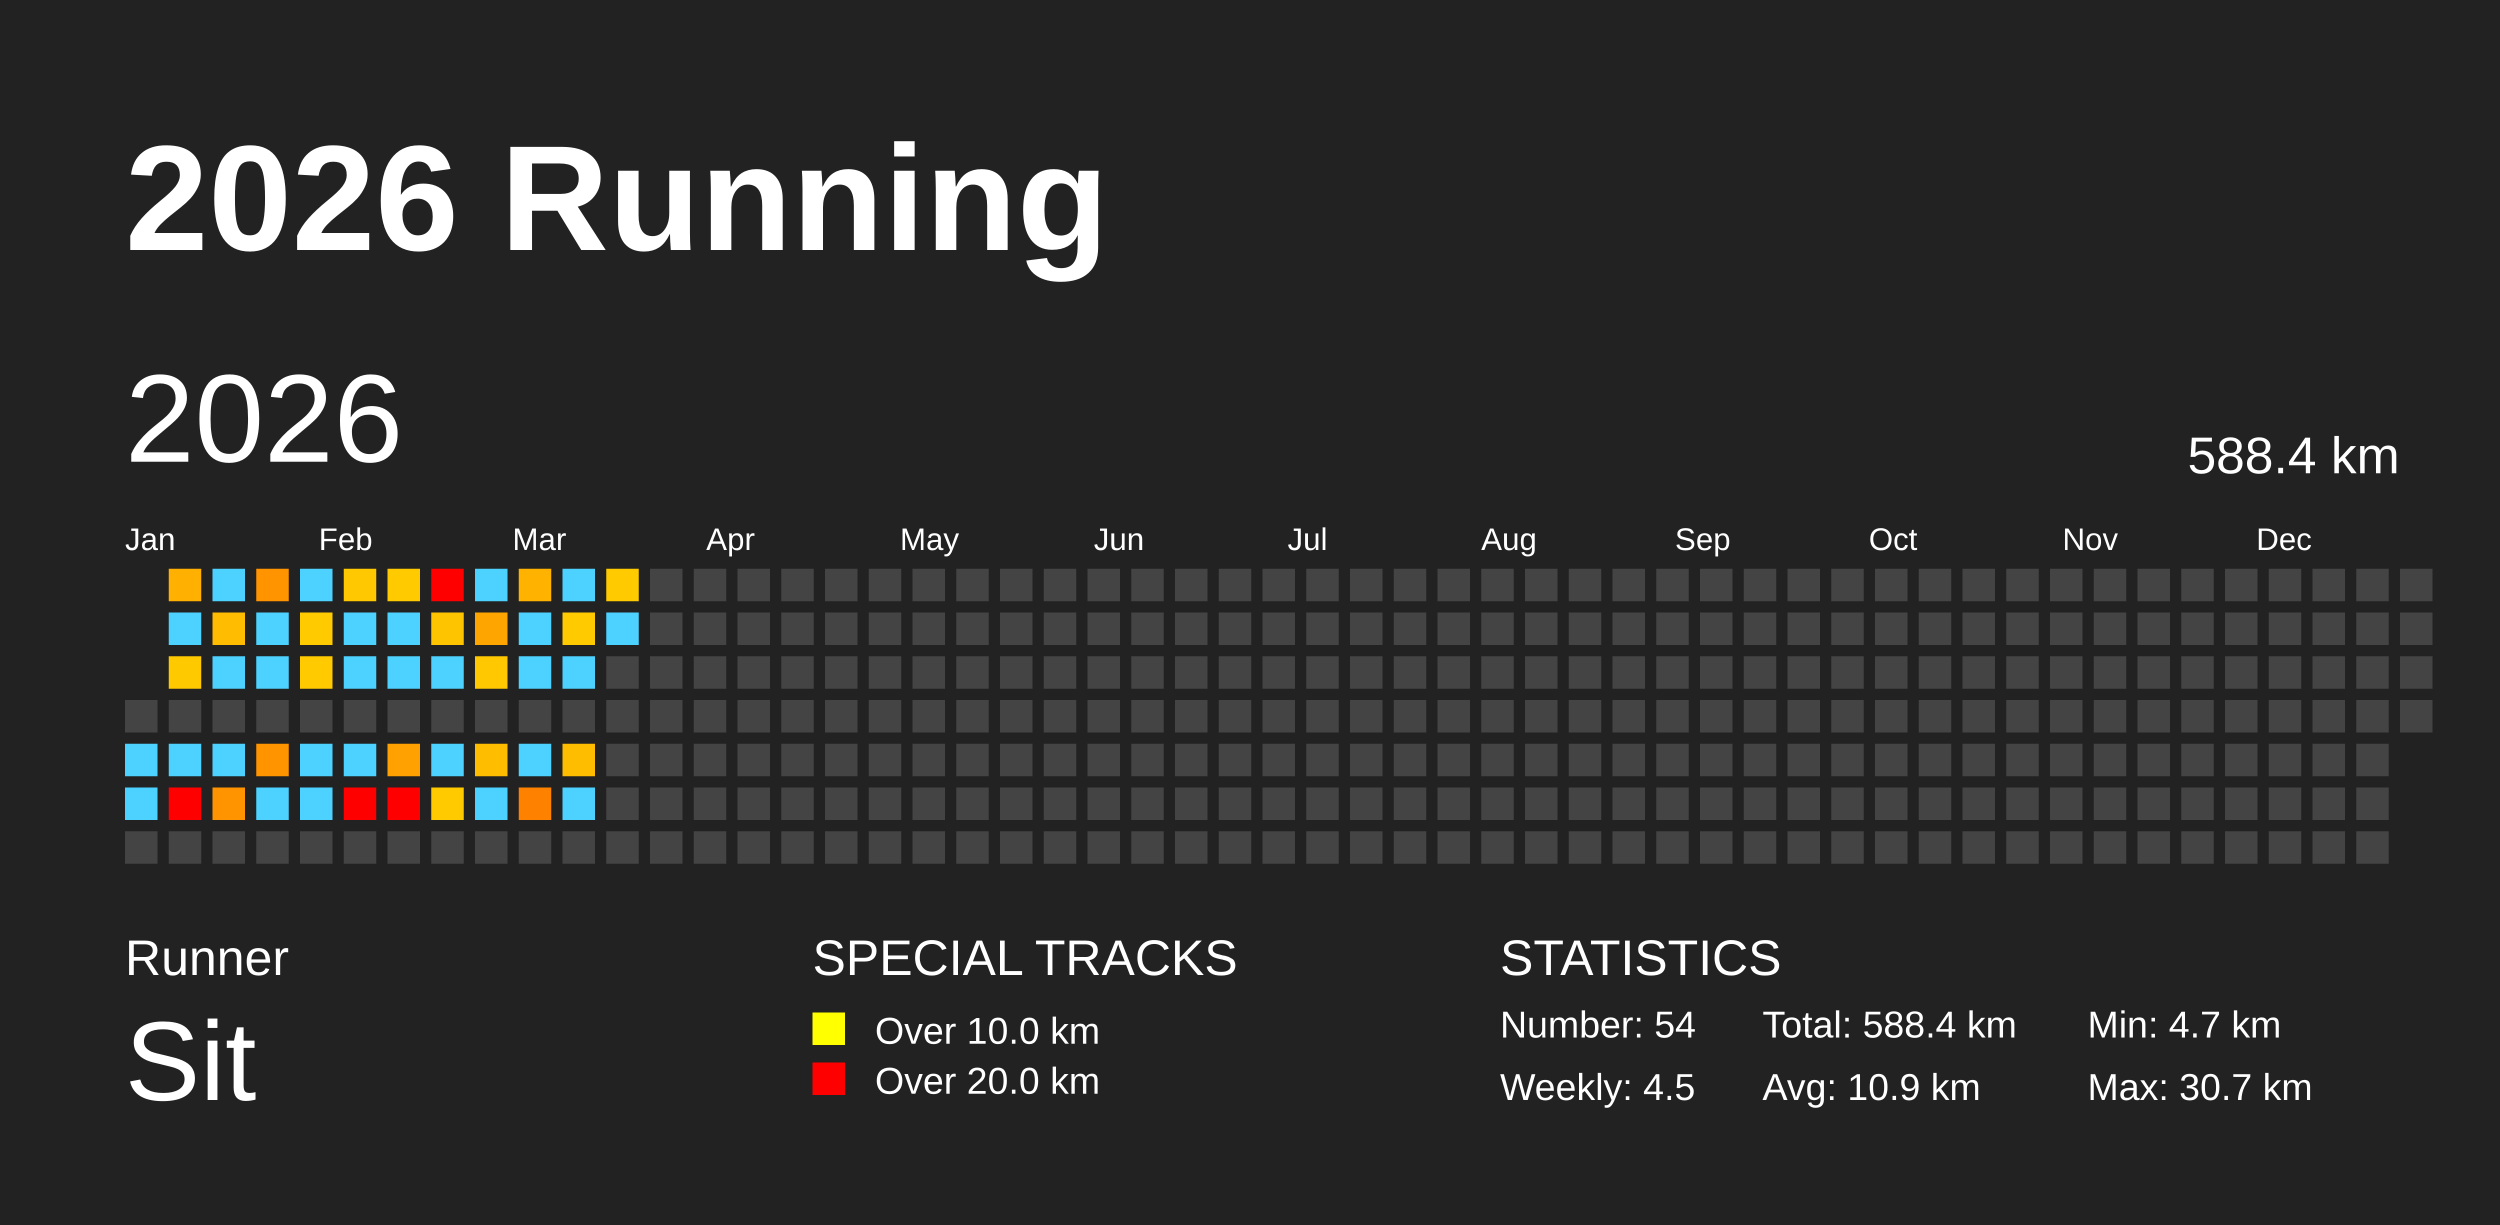
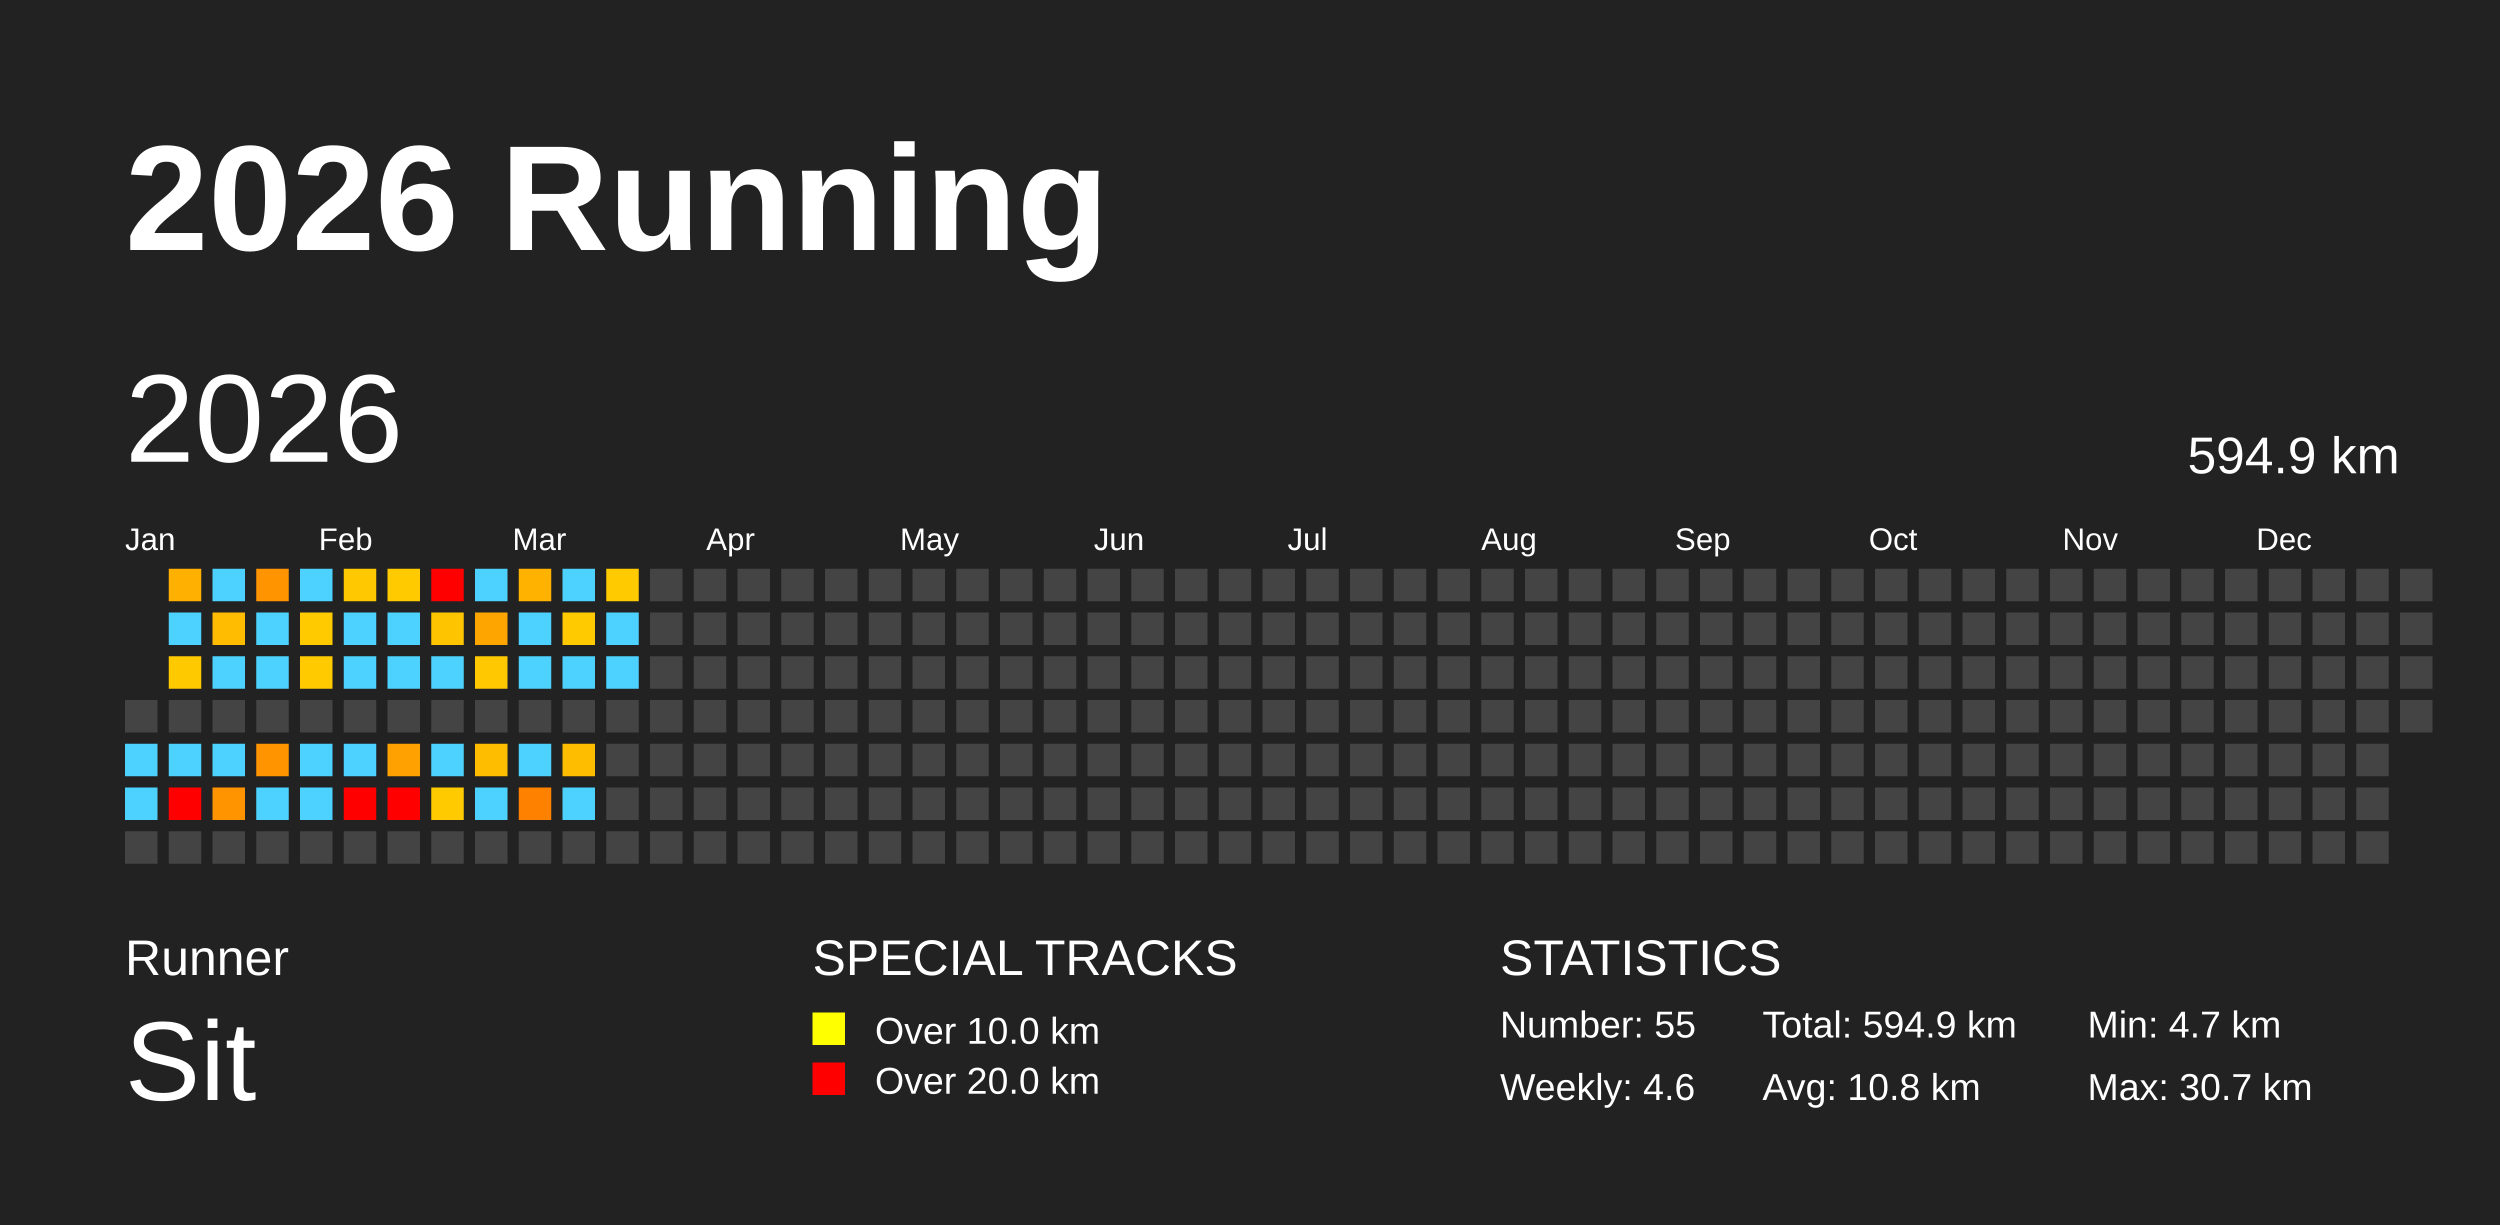
<svg xmlns="http://www.w3.org/2000/svg" baseProfile="full" height="98mm" version="1.1" viewBox="0,0,200,98" width="200mm">
  <defs />
  <rect fill="#222222" height="98" width="200" x="0" y="0" />
  <text fill="#FFFFFF" style="font-size:12px; font-family:Arial; font-weight:bold;" x="10" y="20">2026 Running</text>
  <text fill="#FFFFFF" style="font-size:4px; font-family:Arial" x="10" y="78">Runner</text>
  <text fill="#FFFFFF" style="font-size:9px; font-family:Arial" x="10" y="88">Sit</text>
  <text fill="#FFFFFF" style="font-size:4px; font-family:Arial" x="65" y="78">SPECIAL TRACKS</text>
  <rect fill="yellow" height="2.6" width="2.6" x="65" y="81" />
  <text fill="#FFFFFF" style="font-size:3px; font-family:Arial" x="70" y="83.5">Over 10.0 km</text>
  <rect fill="red" height="2.6" width="2.6" x="65" y="85" />
  <text fill="#FFFFFF" style="font-size:3px; font-family:Arial" x="70" y="87.5">Over 20.0 km</text>
  <text fill="#FFFFFF" style="font-size:4px; font-family:Arial" x="120" y="78">STATISTICS</text>
-   <text fill="#FFFFFF" style="font-size:3px; font-family:Arial" x="120" y="83">Number: 54</text>
-   <text fill="#FFFFFF" style="font-size:3px; font-family:Arial" x="120" y="88">Weekly: 4.5</text>
-   <text fill="#FFFFFF" style="font-size:3px; font-family:Arial" x="141" y="83">Total: 588.4 km</text>
-   <text fill="#FFFFFF" style="font-size:3px; font-family:Arial" x="141" y="88">Avg: 10.9 km</text>
+   <text fill="#FFFFFF" style="font-size:3px; font-family:Arial" x="120" y="83">Number: 55</text>
+   <text fill="#FFFFFF" style="font-size:3px; font-family:Arial" x="120" y="88">Weekly: 4.6</text>
+   <text fill="#FFFFFF" style="font-size:3px; font-family:Arial" x="141" y="83">Total: 594.9 km</text>
+   <text fill="#FFFFFF" style="font-size:3px; font-family:Arial" x="141" y="88">Avg: 10.8 km</text>
  <text fill="#FFFFFF" style="font-size:3px; font-family:Arial" x="167" y="83">Min: 4.7 km</text>
  <text fill="#FFFFFF" style="font-size:3px; font-family:Arial" x="167" y="88">Max: 30.7 km</text>
  <text dominant-baseline="hanging" fill="#FFFFFF" style="font-size:10.0px; font-family:Arial;" x="10" y="30">2026</text>
-   <text dominant-baseline="hanging" fill="#FFFFFF" style="font-size:4.125px; font-family:Arial;" x="175" y="35">588.4 km</text>
+   <text dominant-baseline="hanging" fill="#FFFFFF" style="font-size:4.125px; font-family:Arial;" x="175" y="35">594.9 km</text>
  <text fill="#FFFFFF" style="font-size:2.5px; font-family:Arial" x="10.0" y="44">Jan</text>
  <text fill="#FFFFFF" style="font-size:2.5px; font-family:Arial" x="25.5" y="44">Feb</text>
  <text fill="#FFFFFF" style="font-size:2.5px; font-family:Arial" x="41.0" y="44">Mar</text>
  <text fill="#FFFFFF" style="font-size:2.5px; font-family:Arial" x="56.5" y="44">Apr</text>
  <text fill="#FFFFFF" style="font-size:2.5px; font-family:Arial" x="72.0" y="44">May</text>
  <text fill="#FFFFFF" style="font-size:2.5px; font-family:Arial" x="87.5" y="44">Jun</text>
  <text fill="#FFFFFF" style="font-size:2.5px; font-family:Arial" x="103.0" y="44">Jul</text>
  <text fill="#FFFFFF" style="font-size:2.5px; font-family:Arial" x="118.5" y="44">Aug</text>
  <text fill="#FFFFFF" style="font-size:2.5px; font-family:Arial" x="134.0" y="44">Sep</text>
  <text fill="#FFFFFF" style="font-size:2.5px; font-family:Arial" x="149.5" y="44">Oct</text>
  <text fill="#FFFFFF" style="font-size:2.5px; font-family:Arial" x="165.0" y="44">Nov</text>
  <text fill="#FFFFFF" style="font-size:2.5px; font-family:Arial" x="180.5" y="44">Dec</text>
  <rect fill="#444444" height="2.6" width="2.6" x="10.0" y="56.0" />
  <rect fill="#4dd2ff" height="2.6" width="2.6" x="10.0" y="59.5" />
  <rect fill="#4dd2ff" height="2.6" width="2.6" x="10.0" y="63.0" />
  <rect fill="#444444" height="2.6" width="2.6" x="10.0" y="66.5" />
  <rect fill="#ffb000" height="2.6" width="2.6" x="13.5" y="45.5" />
  <rect fill="#4dd2ff" height="2.6" width="2.6" x="13.5" y="49.0" />
  <rect fill="#ffc900" height="2.6" width="2.6" x="13.5" y="52.5" />
  <rect fill="#444444" height="2.6" width="2.6" x="13.5" y="56.0" />
  <rect fill="#4dd2ff" height="2.6" width="2.6" x="13.5" y="59.5" />
  <rect fill="red" height="2.6" width="2.6" x="13.5" y="63.0" />
  <rect fill="#444444" height="2.6" width="2.6" x="13.5" y="66.5" />
  <rect fill="#4dd2ff" height="2.6" width="2.6" x="17.0" y="45.5" />
  <rect fill="#ffbc00" height="2.6" width="2.6" x="17.0" y="49.0" />
  <rect fill="#4dd2ff" height="2.6" width="2.6" x="17.0" y="52.5" />
  <rect fill="#444444" height="2.6" width="2.6" x="17.0" y="56.0" />
  <rect fill="#4dd2ff" height="2.6" width="2.6" x="17.0" y="59.5" />
  <rect fill="#ff9400" height="2.6" width="2.6" x="17.0" y="63.0" />
  <rect fill="#444444" height="2.6" width="2.6" x="17.0" y="66.5" />
  <rect fill="#ff9300" height="2.6" width="2.6" x="20.5" y="45.5" />
  <rect fill="#4dd2ff" height="2.6" width="2.6" x="20.5" y="49.0" />
  <rect fill="#4dd2ff" height="2.6" width="2.6" x="20.5" y="52.5" />
  <rect fill="#444444" height="2.6" width="2.6" x="20.5" y="56.0" />
  <rect fill="#ff9300" height="2.6" width="2.6" x="20.5" y="59.5" />
  <rect fill="#4dd2ff" height="2.6" width="2.6" x="20.5" y="63.0" />
  <rect fill="#444444" height="2.6" width="2.6" x="20.5" y="66.5" />
  <rect fill="#4dd2ff" height="2.6" width="2.6" x="24.0" y="45.5" />
  <rect fill="#ffca00" height="2.6" width="2.6" x="24.0" y="49.0" />
  <rect fill="#ffcb00" height="2.6" width="2.6" x="24.0" y="52.5" />
  <rect fill="#444444" height="2.6" width="2.6" x="24.0" y="56.0" />
  <rect fill="#4dd2ff" height="2.6" width="2.6" x="24.0" y="59.5" />
  <rect fill="#4dd2ff" height="2.6" width="2.6" x="24.0" y="63.0" />
  <rect fill="#444444" height="2.6" width="2.6" x="24.0" y="66.5" />
  <rect fill="#ffc800" height="2.6" width="2.6" x="27.5" y="45.5" />
  <rect fill="#4dd2ff" height="2.6" width="2.6" x="27.5" y="49.0" />
  <rect fill="#4dd2ff" height="2.6" width="2.6" x="27.5" y="52.5" />
  <rect fill="#444444" height="2.6" width="2.6" x="27.5" y="56.0" />
  <rect fill="#4dd2ff" height="2.6" width="2.6" x="27.5" y="59.5" />
  <rect fill="red" height="2.6" width="2.6" x="27.5" y="63.0" />
  <rect fill="#444444" height="2.6" width="2.6" x="27.5" y="66.5" />
  <rect fill="#ffcb00" height="2.6" width="2.6" x="31.0" y="45.5" />
  <rect fill="#4dd2ff" height="2.6" width="2.6" x="31.0" y="49.0" />
  <rect fill="#4dd2ff" height="2.6" width="2.6" x="31.0" y="52.5" />
  <rect fill="#444444" height="2.6" width="2.6" x="31.0" y="56.0" />
  <rect fill="#ffa100" height="2.6" width="2.6" x="31.0" y="59.5" />
  <rect fill="red" height="2.6" width="2.6" x="31.0" y="63.0" />
  <rect fill="#444444" height="2.6" width="2.6" x="31.0" y="66.5" />
  <rect fill="red" height="2.6" width="2.6" x="34.5" y="45.5" />
  <rect fill="#ffc400" height="2.6" width="2.6" x="34.5" y="49.0" />
  <rect fill="#4dd2ff" height="2.6" width="2.6" x="34.5" y="52.5" />
  <rect fill="#444444" height="2.6" width="2.6" x="34.5" y="56.0" />
  <rect fill="#4dd2ff" height="2.6" width="2.6" x="34.5" y="59.5" />
  <rect fill="#ffcb00" height="2.6" width="2.6" x="34.5" y="63.0" />
  <rect fill="#444444" height="2.6" width="2.6" x="34.5" y="66.5" />
  <rect fill="#4dd2ff" height="2.6" width="2.6" x="38.0" y="45.5" />
  <rect fill="#ffa500" height="2.6" width="2.6" x="38.0" y="49.0" />
  <rect fill="#ffc800" height="2.6" width="2.6" x="38.0" y="52.5" />
  <rect fill="#444444" height="2.6" width="2.6" x="38.0" y="56.0" />
  <rect fill="#ffbd00" height="2.6" width="2.6" x="38.0" y="59.5" />
  <rect fill="#4dd2ff" height="2.6" width="2.6" x="38.0" y="63.0" />
  <rect fill="#444444" height="2.6" width="2.6" x="38.0" y="66.5" />
  <rect fill="#ffb300" height="2.6" width="2.6" x="41.5" y="45.5" />
  <rect fill="#4dd2ff" height="2.6" width="2.6" x="41.5" y="49.0" />
  <rect fill="#4dd2ff" height="2.6" width="2.6" x="41.5" y="52.5" />
  <rect fill="#444444" height="2.6" width="2.6" x="41.5" y="56.0" />
  <rect fill="#4dd2ff" height="2.6" width="2.6" x="41.5" y="59.5" />
  <rect fill="#ff8100" height="2.6" width="2.6" x="41.5" y="63.0" />
  <rect fill="#444444" height="2.6" width="2.6" x="41.5" y="66.5" />
  <rect fill="#4dd2ff" height="2.6" width="2.6" x="45.0" y="45.5" />
  <rect fill="#ffca00" height="2.6" width="2.6" x="45.0" y="49.0" />
  <rect fill="#4dd2ff" height="2.6" width="2.6" x="45.0" y="52.5" />
  <rect fill="#444444" height="2.6" width="2.6" x="45.0" y="56.0" />
  <rect fill="#ffbd00" height="2.6" width="2.6" x="45.0" y="59.5" />
  <rect fill="#4dd2ff" height="2.6" width="2.6" x="45.0" y="63.0" />
  <rect fill="#444444" height="2.6" width="2.6" x="45.0" y="66.5" />
  <rect fill="#ffca00" height="2.6" width="2.6" x="48.5" y="45.5" />
  <rect fill="#4dd2ff" height="2.6" width="2.6" x="48.5" y="49.0" />
-   <rect fill="#444444" height="2.6" width="2.6" x="48.5" y="52.5" />
+   <rect fill="#4dd2ff" height="2.6" width="2.6" x="48.5" y="52.5" />
  <rect fill="#444444" height="2.6" width="2.6" x="48.5" y="56.0" />
  <rect fill="#444444" height="2.6" width="2.6" x="48.5" y="59.5" />
  <rect fill="#444444" height="2.6" width="2.6" x="48.5" y="63.0" />
  <rect fill="#444444" height="2.6" width="2.6" x="48.5" y="66.5" />
  <rect fill="#444444" height="2.6" width="2.6" x="52.0" y="45.5" />
  <rect fill="#444444" height="2.6" width="2.6" x="52.0" y="49.0" />
  <rect fill="#444444" height="2.6" width="2.6" x="52.0" y="52.5" />
  <rect fill="#444444" height="2.6" width="2.6" x="52.0" y="56.0" />
  <rect fill="#444444" height="2.6" width="2.6" x="52.0" y="59.5" />
  <rect fill="#444444" height="2.6" width="2.6" x="52.0" y="63.0" />
  <rect fill="#444444" height="2.6" width="2.6" x="52.0" y="66.5" />
  <rect fill="#444444" height="2.6" width="2.6" x="55.5" y="45.5" />
  <rect fill="#444444" height="2.6" width="2.6" x="55.5" y="49.0" />
  <rect fill="#444444" height="2.6" width="2.6" x="55.5" y="52.5" />
  <rect fill="#444444" height="2.6" width="2.6" x="55.5" y="56.0" />
  <rect fill="#444444" height="2.6" width="2.6" x="55.5" y="59.5" />
  <rect fill="#444444" height="2.6" width="2.6" x="55.5" y="63.0" />
  <rect fill="#444444" height="2.6" width="2.6" x="55.5" y="66.5" />
  <rect fill="#444444" height="2.6" width="2.6" x="59.0" y="45.5" />
  <rect fill="#444444" height="2.6" width="2.6" x="59.0" y="49.0" />
  <rect fill="#444444" height="2.6" width="2.6" x="59.0" y="52.5" />
  <rect fill="#444444" height="2.6" width="2.6" x="59.0" y="56.0" />
  <rect fill="#444444" height="2.6" width="2.6" x="59.0" y="59.5" />
  <rect fill="#444444" height="2.6" width="2.6" x="59.0" y="63.0" />
  <rect fill="#444444" height="2.6" width="2.6" x="59.0" y="66.5" />
  <rect fill="#444444" height="2.6" width="2.6" x="62.5" y="45.5" />
  <rect fill="#444444" height="2.6" width="2.6" x="62.5" y="49.0" />
  <rect fill="#444444" height="2.6" width="2.6" x="62.5" y="52.5" />
  <rect fill="#444444" height="2.6" width="2.6" x="62.5" y="56.0" />
  <rect fill="#444444" height="2.6" width="2.6" x="62.5" y="59.5" />
  <rect fill="#444444" height="2.6" width="2.6" x="62.5" y="63.0" />
  <rect fill="#444444" height="2.6" width="2.6" x="62.5" y="66.5" />
  <rect fill="#444444" height="2.6" width="2.6" x="66.0" y="45.5" />
  <rect fill="#444444" height="2.6" width="2.6" x="66.0" y="49.0" />
  <rect fill="#444444" height="2.6" width="2.6" x="66.0" y="52.5" />
  <rect fill="#444444" height="2.6" width="2.6" x="66.0" y="56.0" />
  <rect fill="#444444" height="2.6" width="2.6" x="66.0" y="59.5" />
  <rect fill="#444444" height="2.6" width="2.6" x="66.0" y="63.0" />
  <rect fill="#444444" height="2.6" width="2.6" x="66.0" y="66.5" />
  <rect fill="#444444" height="2.6" width="2.6" x="69.5" y="45.5" />
  <rect fill="#444444" height="2.6" width="2.6" x="69.5" y="49.0" />
  <rect fill="#444444" height="2.6" width="2.6" x="69.5" y="52.5" />
  <rect fill="#444444" height="2.6" width="2.6" x="69.5" y="56.0" />
  <rect fill="#444444" height="2.6" width="2.6" x="69.5" y="59.5" />
  <rect fill="#444444" height="2.6" width="2.6" x="69.5" y="63.0" />
  <rect fill="#444444" height="2.6" width="2.6" x="69.5" y="66.5" />
  <rect fill="#444444" height="2.6" width="2.6" x="73.0" y="45.5" />
  <rect fill="#444444" height="2.6" width="2.6" x="73.0" y="49.0" />
  <rect fill="#444444" height="2.6" width="2.6" x="73.0" y="52.5" />
  <rect fill="#444444" height="2.6" width="2.6" x="73.0" y="56.0" />
  <rect fill="#444444" height="2.6" width="2.6" x="73.0" y="59.5" />
  <rect fill="#444444" height="2.6" width="2.6" x="73.0" y="63.0" />
  <rect fill="#444444" height="2.6" width="2.6" x="73.0" y="66.5" />
  <rect fill="#444444" height="2.6" width="2.6" x="76.5" y="45.5" />
  <rect fill="#444444" height="2.6" width="2.6" x="76.5" y="49.0" />
  <rect fill="#444444" height="2.6" width="2.6" x="76.5" y="52.5" />
  <rect fill="#444444" height="2.6" width="2.6" x="76.5" y="56.0" />
  <rect fill="#444444" height="2.6" width="2.6" x="76.5" y="59.5" />
  <rect fill="#444444" height="2.6" width="2.6" x="76.5" y="63.0" />
  <rect fill="#444444" height="2.6" width="2.6" x="76.5" y="66.5" />
  <rect fill="#444444" height="2.6" width="2.6" x="80.0" y="45.5" />
  <rect fill="#444444" height="2.6" width="2.6" x="80.0" y="49.0" />
  <rect fill="#444444" height="2.6" width="2.6" x="80.0" y="52.5" />
  <rect fill="#444444" height="2.6" width="2.6" x="80.0" y="56.0" />
  <rect fill="#444444" height="2.6" width="2.6" x="80.0" y="59.5" />
  <rect fill="#444444" height="2.6" width="2.6" x="80.0" y="63.0" />
  <rect fill="#444444" height="2.6" width="2.6" x="80.0" y="66.5" />
  <rect fill="#444444" height="2.6" width="2.6" x="83.5" y="45.5" />
  <rect fill="#444444" height="2.6" width="2.6" x="83.5" y="49.0" />
  <rect fill="#444444" height="2.6" width="2.6" x="83.5" y="52.5" />
  <rect fill="#444444" height="2.6" width="2.6" x="83.5" y="56.0" />
  <rect fill="#444444" height="2.6" width="2.6" x="83.5" y="59.5" />
  <rect fill="#444444" height="2.6" width="2.6" x="83.5" y="63.0" />
  <rect fill="#444444" height="2.6" width="2.6" x="83.5" y="66.5" />
  <rect fill="#444444" height="2.6" width="2.6" x="87.0" y="45.5" />
  <rect fill="#444444" height="2.6" width="2.6" x="87.0" y="49.0" />
  <rect fill="#444444" height="2.6" width="2.6" x="87.0" y="52.5" />
  <rect fill="#444444" height="2.6" width="2.6" x="87.0" y="56.0" />
  <rect fill="#444444" height="2.6" width="2.6" x="87.0" y="59.5" />
  <rect fill="#444444" height="2.6" width="2.6" x="87.0" y="63.0" />
  <rect fill="#444444" height="2.6" width="2.6" x="87.0" y="66.5" />
  <rect fill="#444444" height="2.6" width="2.6" x="90.5" y="45.5" />
  <rect fill="#444444" height="2.6" width="2.6" x="90.5" y="49.0" />
  <rect fill="#444444" height="2.6" width="2.6" x="90.5" y="52.5" />
  <rect fill="#444444" height="2.6" width="2.6" x="90.5" y="56.0" />
  <rect fill="#444444" height="2.6" width="2.6" x="90.5" y="59.5" />
  <rect fill="#444444" height="2.6" width="2.6" x="90.5" y="63.0" />
  <rect fill="#444444" height="2.6" width="2.6" x="90.5" y="66.5" />
  <rect fill="#444444" height="2.6" width="2.6" x="94.0" y="45.5" />
  <rect fill="#444444" height="2.6" width="2.6" x="94.0" y="49.0" />
  <rect fill="#444444" height="2.6" width="2.6" x="94.0" y="52.5" />
  <rect fill="#444444" height="2.6" width="2.6" x="94.0" y="56.0" />
  <rect fill="#444444" height="2.6" width="2.6" x="94.0" y="59.5" />
  <rect fill="#444444" height="2.6" width="2.6" x="94.0" y="63.0" />
  <rect fill="#444444" height="2.6" width="2.6" x="94.0" y="66.5" />
  <rect fill="#444444" height="2.6" width="2.6" x="97.5" y="45.5" />
  <rect fill="#444444" height="2.6" width="2.6" x="97.5" y="49.0" />
  <rect fill="#444444" height="2.6" width="2.6" x="97.5" y="52.5" />
  <rect fill="#444444" height="2.6" width="2.6" x="97.5" y="56.0" />
  <rect fill="#444444" height="2.6" width="2.6" x="97.5" y="59.5" />
  <rect fill="#444444" height="2.6" width="2.6" x="97.5" y="63.0" />
  <rect fill="#444444" height="2.6" width="2.6" x="97.5" y="66.5" />
  <rect fill="#444444" height="2.6" width="2.6" x="101.0" y="45.5" />
  <rect fill="#444444" height="2.6" width="2.6" x="101.0" y="49.0" />
  <rect fill="#444444" height="2.6" width="2.6" x="101.0" y="52.5" />
  <rect fill="#444444" height="2.6" width="2.6" x="101.0" y="56.0" />
  <rect fill="#444444" height="2.6" width="2.6" x="101.0" y="59.5" />
  <rect fill="#444444" height="2.6" width="2.6" x="101.0" y="63.0" />
  <rect fill="#444444" height="2.6" width="2.6" x="101.0" y="66.5" />
  <rect fill="#444444" height="2.6" width="2.6" x="104.5" y="45.5" />
  <rect fill="#444444" height="2.6" width="2.6" x="104.5" y="49.0" />
  <rect fill="#444444" height="2.6" width="2.6" x="104.5" y="52.5" />
  <rect fill="#444444" height="2.6" width="2.6" x="104.5" y="56.0" />
  <rect fill="#444444" height="2.6" width="2.6" x="104.5" y="59.5" />
  <rect fill="#444444" height="2.6" width="2.6" x="104.5" y="63.0" />
  <rect fill="#444444" height="2.6" width="2.6" x="104.5" y="66.5" />
  <rect fill="#444444" height="2.6" width="2.6" x="108.0" y="45.5" />
  <rect fill="#444444" height="2.6" width="2.6" x="108.0" y="49.0" />
  <rect fill="#444444" height="2.6" width="2.6" x="108.0" y="52.5" />
  <rect fill="#444444" height="2.6" width="2.6" x="108.0" y="56.0" />
  <rect fill="#444444" height="2.6" width="2.6" x="108.0" y="59.5" />
  <rect fill="#444444" height="2.6" width="2.6" x="108.0" y="63.0" />
  <rect fill="#444444" height="2.6" width="2.6" x="108.0" y="66.5" />
  <rect fill="#444444" height="2.6" width="2.6" x="111.5" y="45.5" />
  <rect fill="#444444" height="2.6" width="2.6" x="111.5" y="49.0" />
  <rect fill="#444444" height="2.6" width="2.6" x="111.5" y="52.5" />
  <rect fill="#444444" height="2.6" width="2.6" x="111.5" y="56.0" />
  <rect fill="#444444" height="2.6" width="2.6" x="111.5" y="59.5" />
  <rect fill="#444444" height="2.6" width="2.6" x="111.5" y="63.0" />
  <rect fill="#444444" height="2.6" width="2.6" x="111.5" y="66.5" />
  <rect fill="#444444" height="2.6" width="2.6" x="115.0" y="45.5" />
  <rect fill="#444444" height="2.6" width="2.6" x="115.0" y="49.0" />
  <rect fill="#444444" height="2.6" width="2.6" x="115.0" y="52.5" />
  <rect fill="#444444" height="2.6" width="2.6" x="115.0" y="56.0" />
  <rect fill="#444444" height="2.6" width="2.6" x="115.0" y="59.5" />
  <rect fill="#444444" height="2.6" width="2.6" x="115.0" y="63.0" />
  <rect fill="#444444" height="2.6" width="2.6" x="115.0" y="66.5" />
  <rect fill="#444444" height="2.6" width="2.6" x="118.5" y="45.5" />
  <rect fill="#444444" height="2.6" width="2.6" x="118.5" y="49.0" />
  <rect fill="#444444" height="2.6" width="2.6" x="118.5" y="52.5" />
  <rect fill="#444444" height="2.6" width="2.6" x="118.5" y="56.0" />
  <rect fill="#444444" height="2.6" width="2.6" x="118.5" y="59.5" />
  <rect fill="#444444" height="2.6" width="2.6" x="118.5" y="63.0" />
  <rect fill="#444444" height="2.6" width="2.6" x="118.5" y="66.5" />
  <rect fill="#444444" height="2.6" width="2.6" x="122.0" y="45.5" />
  <rect fill="#444444" height="2.6" width="2.6" x="122.0" y="49.0" />
  <rect fill="#444444" height="2.6" width="2.6" x="122.0" y="52.5" />
  <rect fill="#444444" height="2.6" width="2.6" x="122.0" y="56.0" />
  <rect fill="#444444" height="2.6" width="2.6" x="122.0" y="59.5" />
  <rect fill="#444444" height="2.6" width="2.6" x="122.0" y="63.0" />
  <rect fill="#444444" height="2.6" width="2.6" x="122.0" y="66.5" />
  <rect fill="#444444" height="2.6" width="2.6" x="125.5" y="45.5" />
  <rect fill="#444444" height="2.6" width="2.6" x="125.5" y="49.0" />
  <rect fill="#444444" height="2.6" width="2.6" x="125.5" y="52.5" />
  <rect fill="#444444" height="2.6" width="2.6" x="125.5" y="56.0" />
  <rect fill="#444444" height="2.6" width="2.6" x="125.5" y="59.5" />
  <rect fill="#444444" height="2.6" width="2.6" x="125.5" y="63.0" />
  <rect fill="#444444" height="2.6" width="2.6" x="125.5" y="66.5" />
  <rect fill="#444444" height="2.6" width="2.6" x="129.0" y="45.5" />
  <rect fill="#444444" height="2.6" width="2.6" x="129.0" y="49.0" />
  <rect fill="#444444" height="2.6" width="2.6" x="129.0" y="52.5" />
  <rect fill="#444444" height="2.6" width="2.6" x="129.0" y="56.0" />
  <rect fill="#444444" height="2.6" width="2.6" x="129.0" y="59.5" />
  <rect fill="#444444" height="2.6" width="2.6" x="129.0" y="63.0" />
  <rect fill="#444444" height="2.6" width="2.6" x="129.0" y="66.5" />
  <rect fill="#444444" height="2.6" width="2.6" x="132.5" y="45.5" />
  <rect fill="#444444" height="2.6" width="2.6" x="132.5" y="49.0" />
  <rect fill="#444444" height="2.6" width="2.6" x="132.5" y="52.5" />
  <rect fill="#444444" height="2.6" width="2.6" x="132.5" y="56.0" />
  <rect fill="#444444" height="2.6" width="2.6" x="132.5" y="59.5" />
  <rect fill="#444444" height="2.6" width="2.6" x="132.5" y="63.0" />
  <rect fill="#444444" height="2.6" width="2.6" x="132.5" y="66.5" />
  <rect fill="#444444" height="2.6" width="2.6" x="136.0" y="45.5" />
  <rect fill="#444444" height="2.6" width="2.6" x="136.0" y="49.0" />
  <rect fill="#444444" height="2.6" width="2.6" x="136.0" y="52.5" />
  <rect fill="#444444" height="2.6" width="2.6" x="136.0" y="56.0" />
  <rect fill="#444444" height="2.6" width="2.6" x="136.0" y="59.5" />
  <rect fill="#444444" height="2.6" width="2.6" x="136.0" y="63.0" />
  <rect fill="#444444" height="2.6" width="2.6" x="136.0" y="66.5" />
  <rect fill="#444444" height="2.6" width="2.6" x="139.5" y="45.5" />
  <rect fill="#444444" height="2.6" width="2.6" x="139.5" y="49.0" />
  <rect fill="#444444" height="2.6" width="2.6" x="139.5" y="52.5" />
  <rect fill="#444444" height="2.6" width="2.6" x="139.5" y="56.0" />
  <rect fill="#444444" height="2.6" width="2.6" x="139.5" y="59.5" />
  <rect fill="#444444" height="2.6" width="2.6" x="139.5" y="63.0" />
  <rect fill="#444444" height="2.6" width="2.6" x="139.5" y="66.5" />
  <rect fill="#444444" height="2.6" width="2.6" x="143.0" y="45.5" />
  <rect fill="#444444" height="2.6" width="2.6" x="143.0" y="49.0" />
  <rect fill="#444444" height="2.6" width="2.6" x="143.0" y="52.5" />
  <rect fill="#444444" height="2.6" width="2.6" x="143.0" y="56.0" />
  <rect fill="#444444" height="2.6" width="2.6" x="143.0" y="59.5" />
  <rect fill="#444444" height="2.6" width="2.6" x="143.0" y="63.0" />
  <rect fill="#444444" height="2.6" width="2.6" x="143.0" y="66.5" />
  <rect fill="#444444" height="2.6" width="2.6" x="146.5" y="45.5" />
  <rect fill="#444444" height="2.6" width="2.6" x="146.5" y="49.0" />
  <rect fill="#444444" height="2.6" width="2.6" x="146.5" y="52.5" />
  <rect fill="#444444" height="2.6" width="2.6" x="146.5" y="56.0" />
  <rect fill="#444444" height="2.6" width="2.6" x="146.5" y="59.5" />
  <rect fill="#444444" height="2.6" width="2.6" x="146.5" y="63.0" />
  <rect fill="#444444" height="2.6" width="2.6" x="146.5" y="66.5" />
  <rect fill="#444444" height="2.6" width="2.6" x="150.0" y="45.5" />
  <rect fill="#444444" height="2.6" width="2.6" x="150.0" y="49.0" />
  <rect fill="#444444" height="2.6" width="2.6" x="150.0" y="52.5" />
  <rect fill="#444444" height="2.6" width="2.6" x="150.0" y="56.0" />
  <rect fill="#444444" height="2.6" width="2.6" x="150.0" y="59.5" />
  <rect fill="#444444" height="2.6" width="2.6" x="150.0" y="63.0" />
  <rect fill="#444444" height="2.6" width="2.6" x="150.0" y="66.5" />
  <rect fill="#444444" height="2.6" width="2.6" x="153.5" y="45.5" />
  <rect fill="#444444" height="2.6" width="2.6" x="153.5" y="49.0" />
  <rect fill="#444444" height="2.6" width="2.6" x="153.5" y="52.5" />
  <rect fill="#444444" height="2.6" width="2.6" x="153.5" y="56.0" />
  <rect fill="#444444" height="2.6" width="2.6" x="153.5" y="59.5" />
  <rect fill="#444444" height="2.6" width="2.6" x="153.5" y="63.0" />
  <rect fill="#444444" height="2.6" width="2.6" x="153.5" y="66.5" />
  <rect fill="#444444" height="2.6" width="2.6" x="157.0" y="45.5" />
  <rect fill="#444444" height="2.6" width="2.6" x="157.0" y="49.0" />
  <rect fill="#444444" height="2.6" width="2.6" x="157.0" y="52.5" />
  <rect fill="#444444" height="2.6" width="2.6" x="157.0" y="56.0" />
  <rect fill="#444444" height="2.6" width="2.6" x="157.0" y="59.5" />
  <rect fill="#444444" height="2.6" width="2.6" x="157.0" y="63.0" />
  <rect fill="#444444" height="2.6" width="2.6" x="157.0" y="66.5" />
  <rect fill="#444444" height="2.6" width="2.6" x="160.5" y="45.5" />
  <rect fill="#444444" height="2.6" width="2.6" x="160.5" y="49.0" />
  <rect fill="#444444" height="2.6" width="2.6" x="160.5" y="52.5" />
  <rect fill="#444444" height="2.6" width="2.6" x="160.5" y="56.0" />
  <rect fill="#444444" height="2.6" width="2.6" x="160.5" y="59.5" />
  <rect fill="#444444" height="2.6" width="2.6" x="160.5" y="63.0" />
  <rect fill="#444444" height="2.6" width="2.6" x="160.5" y="66.5" />
  <rect fill="#444444" height="2.6" width="2.6" x="164.0" y="45.5" />
  <rect fill="#444444" height="2.6" width="2.6" x="164.0" y="49.0" />
  <rect fill="#444444" height="2.6" width="2.6" x="164.0" y="52.5" />
  <rect fill="#444444" height="2.6" width="2.6" x="164.0" y="56.0" />
  <rect fill="#444444" height="2.6" width="2.6" x="164.0" y="59.5" />
  <rect fill="#444444" height="2.6" width="2.6" x="164.0" y="63.0" />
  <rect fill="#444444" height="2.6" width="2.6" x="164.0" y="66.5" />
  <rect fill="#444444" height="2.6" width="2.6" x="167.5" y="45.5" />
  <rect fill="#444444" height="2.6" width="2.6" x="167.5" y="49.0" />
  <rect fill="#444444" height="2.6" width="2.6" x="167.5" y="52.5" />
  <rect fill="#444444" height="2.6" width="2.6" x="167.5" y="56.0" />
  <rect fill="#444444" height="2.6" width="2.6" x="167.5" y="59.5" />
  <rect fill="#444444" height="2.6" width="2.6" x="167.5" y="63.0" />
  <rect fill="#444444" height="2.6" width="2.6" x="167.5" y="66.5" />
  <rect fill="#444444" height="2.6" width="2.6" x="171.0" y="45.5" />
  <rect fill="#444444" height="2.6" width="2.6" x="171.0" y="49.0" />
  <rect fill="#444444" height="2.6" width="2.6" x="171.0" y="52.5" />
  <rect fill="#444444" height="2.6" width="2.6" x="171.0" y="56.0" />
  <rect fill="#444444" height="2.6" width="2.6" x="171.0" y="59.5" />
  <rect fill="#444444" height="2.6" width="2.6" x="171.0" y="63.0" />
  <rect fill="#444444" height="2.6" width="2.6" x="171.0" y="66.5" />
  <rect fill="#444444" height="2.6" width="2.6" x="174.5" y="45.5" />
  <rect fill="#444444" height="2.6" width="2.6" x="174.5" y="49.0" />
  <rect fill="#444444" height="2.6" width="2.6" x="174.5" y="52.5" />
  <rect fill="#444444" height="2.6" width="2.6" x="174.5" y="56.0" />
  <rect fill="#444444" height="2.6" width="2.6" x="174.5" y="59.5" />
  <rect fill="#444444" height="2.6" width="2.6" x="174.5" y="63.0" />
  <rect fill="#444444" height="2.6" width="2.6" x="174.5" y="66.5" />
  <rect fill="#444444" height="2.6" width="2.6" x="178.0" y="45.5" />
  <rect fill="#444444" height="2.6" width="2.6" x="178.0" y="49.0" />
  <rect fill="#444444" height="2.6" width="2.6" x="178.0" y="52.5" />
  <rect fill="#444444" height="2.6" width="2.6" x="178.0" y="56.0" />
  <rect fill="#444444" height="2.6" width="2.6" x="178.0" y="59.5" />
  <rect fill="#444444" height="2.6" width="2.6" x="178.0" y="63.0" />
  <rect fill="#444444" height="2.6" width="2.6" x="178.0" y="66.5" />
  <rect fill="#444444" height="2.6" width="2.6" x="181.5" y="45.5" />
  <rect fill="#444444" height="2.6" width="2.6" x="181.5" y="49.0" />
  <rect fill="#444444" height="2.6" width="2.6" x="181.5" y="52.5" />
  <rect fill="#444444" height="2.6" width="2.6" x="181.5" y="56.0" />
  <rect fill="#444444" height="2.6" width="2.6" x="181.5" y="59.5" />
  <rect fill="#444444" height="2.6" width="2.6" x="181.5" y="63.0" />
  <rect fill="#444444" height="2.6" width="2.6" x="181.5" y="66.5" />
  <rect fill="#444444" height="2.6" width="2.6" x="185.0" y="45.5" />
  <rect fill="#444444" height="2.6" width="2.6" x="185.0" y="49.0" />
  <rect fill="#444444" height="2.6" width="2.6" x="185.0" y="52.5" />
  <rect fill="#444444" height="2.6" width="2.6" x="185.0" y="56.0" />
  <rect fill="#444444" height="2.6" width="2.6" x="185.0" y="59.5" />
  <rect fill="#444444" height="2.6" width="2.6" x="185.0" y="63.0" />
  <rect fill="#444444" height="2.6" width="2.6" x="185.0" y="66.5" />
  <rect fill="#444444" height="2.6" width="2.6" x="188.5" y="45.5" />
  <rect fill="#444444" height="2.6" width="2.6" x="188.5" y="49.0" />
  <rect fill="#444444" height="2.6" width="2.6" x="188.5" y="52.5" />
  <rect fill="#444444" height="2.6" width="2.6" x="188.5" y="56.0" />
  <rect fill="#444444" height="2.6" width="2.6" x="188.5" y="59.5" />
  <rect fill="#444444" height="2.6" width="2.6" x="188.5" y="63.0" />
  <rect fill="#444444" height="2.6" width="2.6" x="188.5" y="66.5" />
  <rect fill="#444444" height="2.6" width="2.6" x="192.0" y="45.5" />
  <rect fill="#444444" height="2.6" width="2.6" x="192.0" y="49.0" />
  <rect fill="#444444" height="2.6" width="2.6" x="192.0" y="52.5" />
  <rect fill="#444444" height="2.6" width="2.6" x="192.0" y="56.0" />
</svg>
